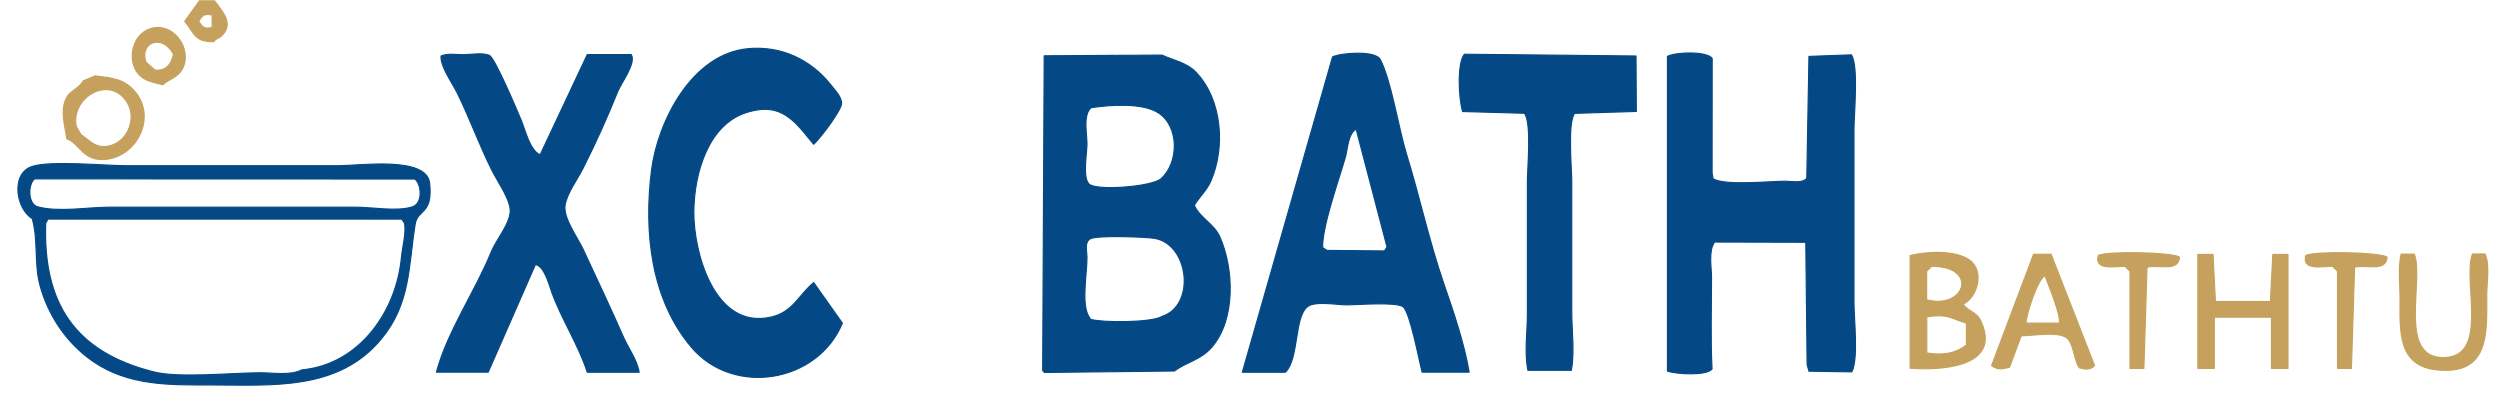
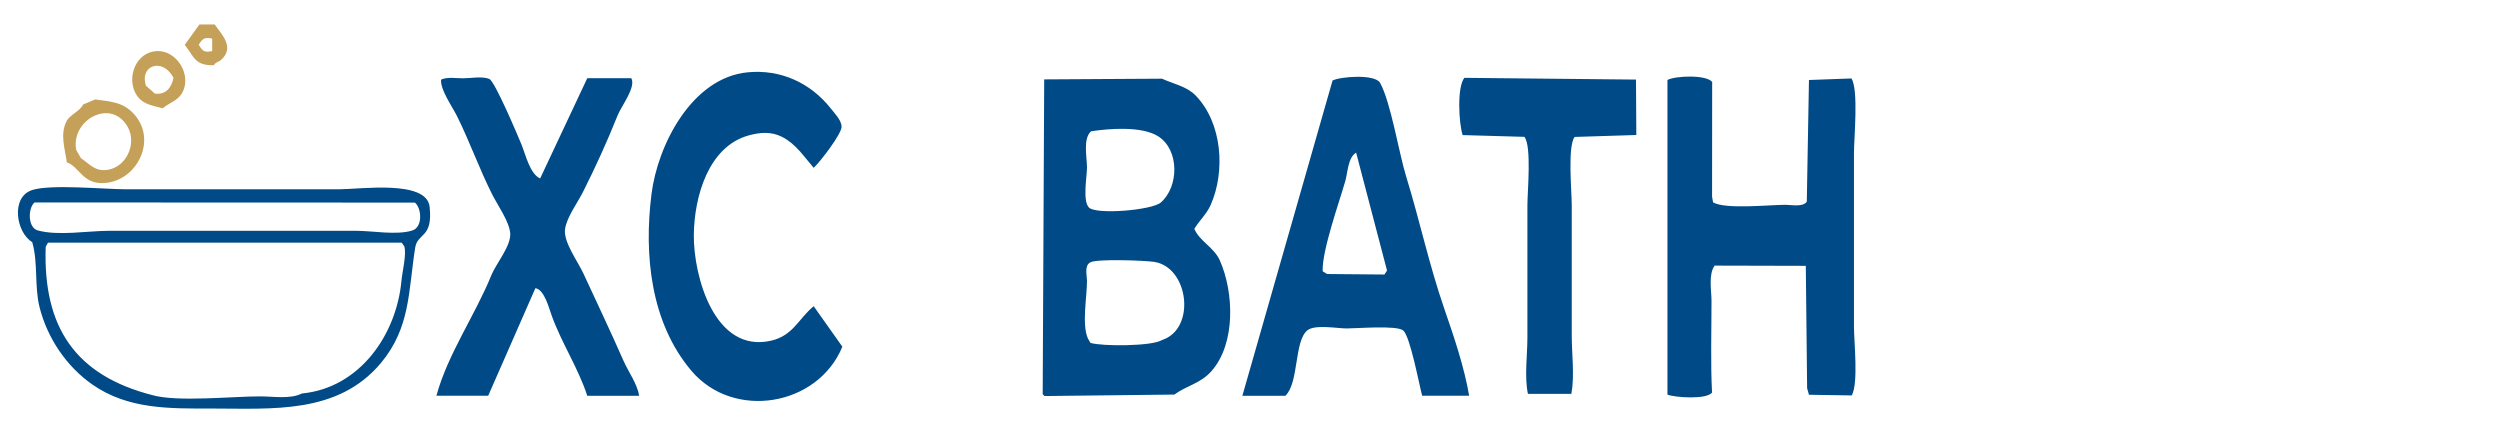
- <svg xmlns="http://www.w3.org/2000/svg" viewBox="0 5 530 85" width="100%" height="100%">
-   <path d="M172.5 35.58C170.46 33.22 168.7 30.48 165.8 29.02C163.48 27.85 161.18 28.05 158.82 28.68C150.15 31 147.17 41.76 147.09 49.83C147.01 58.49 151.47 74.95 163.44 72.23C168.15 71.16 169.23 67.63 172.5 64.91C174.53 67.77 176.55 70.64 178.58 73.5C173.36 86.17 155.48 89.12 146.58 78.61C137.93 68.4 136.5 54.04 138.11 41.19C139.41 30.74 146.68 16.47 158.5 15.33C165.51 14.65 171.84 17.57 176.15 23.02C176.95 24.03 178.36 25.47 178.42 26.83C178.5 28.32 173.75 34.48 172.5 35.58ZM114.51 37.83C117.84 30.75 121.17 23.66 124.5 16.58C127.61 16.58 130.72 16.58 133.83 16.58C134.91 18.43 131.7 22.53 130.94 24.45C128.76 29.91 126.22 35.5 123.57 40.74C122.42 43.03 120.17 46.01 119.79 48.55C119.39 51.26 122.5 55.43 123.63 57.87C126.48 64.04 129.41 70.17 132.14 76.39C133.19 78.81 135.09 81.31 135.5 83.91C131.83 83.91 128.17 83.91 124.5 83.91C122.6 78.02 119.02 72.67 116.94 66.85C116.34 65.17 115.36 61.35 113.5 61.1C110.17 68.7 106.83 76.3 103.5 83.89C99.84 83.89 96.18 83.89 92.52 83.89C94.92 75.06 100.73 66.82 104.17 58.34C105.17 55.87 108.31 52.21 108.17 49.53C108.04 47.05 105.43 43.4 104.32 41.17C101.6 35.76 99.57 30.02 96.88 24.6C95.86 22.56 93.35 19.08 93.5 16.88C94.91 16.26 96.63 16.6 98.17 16.6C99.77 16.6 102.27 16.11 103.74 16.74C104.91 17.23 109.75 28.69 110.54 30.6C111.41 32.71 112.33 36.87 114.51 37.83ZM346.9 28.62C342.54 28.76 338.19 28.89 333.83 29.03C332.29 30.96 333.21 40.62 333.21 43.5C333.21 52.72 333.21 61.94 333.21 71.17C333.21 75.1 333.84 79.64 333.13 83.5C330.06 83.5 326.99 83.5 323.92 83.5C323.15 79.8 323.81 75.3 323.81 71.5C323.81 62.17 323.81 52.83 323.81 43.5C323.81 40.58 324.74 30.98 323.17 29.01C318.8 28.88 314.44 28.76 310.08 28.64C309.28 26.22 308.84 18.45 310.45 16.5C322.58 16.62 334.71 16.74 346.83 16.87C346.86 20.78 346.88 24.7 346.9 28.62ZM362.98 17.37C362.97 25.48 362.97 33.59 362.96 41.69C363.03 42.1 363.1 42.5 363.17 42.9C365.76 44.43 375.09 43.42 378.5 43.42C379.83 43.42 382.23 43.95 383.04 42.75C383.19 34.15 383.35 25.55 383.5 16.96C386.5 16.85 389.5 16.74 392.5 16.63C394.05 18.99 393.04 29.21 393.04 32.5C393.04 44.72 393.04 56.94 393.04 69.17C393.04 72.58 394.02 81.13 392.58 83.83C389.55 83.79 386.53 83.74 383.5 83.69C383.37 83.23 383.24 82.76 383.11 82.3C383.01 73.65 382.92 65.01 382.83 56.36C376.39 56.34 369.94 56.32 363.5 56.31C362.15 58.18 362.84 61.6 362.84 63.83C362.84 70.28 362.63 76.8 362.95 83.23C361.77 84.73 355.25 84.3 353.5 83.67C353.5 61.43 353.5 39.19 353.5 16.95C355.2 16.05 361.71 15.8 362.98 17.37ZM246.33 16.68C248.77 17.8 251.59 18.28 253.53 20.3C259.1 26.1 259.84 36.3 256.65 43.48C255.79 45.4 254.28 46.74 253.2 48.5C254.23 51.08 257.39 52.44 258.61 55.22C261.58 61.93 262.03 72.77 256.84 78.67C254.52 81.31 251.56 81.74 248.96 83.65C239.78 83.75 230.6 83.86 221.43 83.96C221.3 83.83 221.18 83.69 221.05 83.56C221.16 61.32 221.26 39.08 221.37 16.83C229.69 16.78 238.01 16.73 246.33 16.68ZM311.46 83.9C308.14 83.9 304.82 83.9 301.5 83.9C300.85 81.54 298.95 71.19 297.45 70.04C296.01 68.93 287.7 69.63 285.5 69.63C283.51 69.63 278.77 68.74 277.18 70.02C274.33 72.3 275.41 81.11 272.5 83.91C269.46 83.91 266.42 83.91 263.38 83.91C269.75 61.63 276.13 39.35 282.5 17.07C284.2 16.21 291.52 15.66 292.58 17.57C294.87 21.74 296.54 32.33 298.11 37.43C300.95 46.65 303 56.23 306.16 65.36C308.18 71.2 310.42 77.78 311.46 83.9ZM231.31 27.83C229.54 29.4 230.44 33.32 230.44 35.5C230.44 37.41 229.47 42.56 230.85 43.99C232.36 45.55 244.19 44.58 246.09 42.93C249.93 39.61 250.08 31.82 245.57 28.92C242.12 26.7 235.21 27.24 231.31 27.83ZM281.33 58.09C285.38 58.13 289.44 58.16 293.5 58.2C293.68 57.92 293.87 57.64 294.05 57.36C291.87 49.03 289.68 40.69 287.5 32.36C285.75 33.41 285.74 36.5 285.2 38.4C283.86 43.06 280.27 53.07 280.4 57.5C280.71 57.7 281.02 57.89 281.33 58.09ZM6.83 51.33C3.4 49.28 2.21 41.76 6.84 40.28C10.86 39.01 22.08 40.13 26.83 40.13C41.83 40.13 56.83 40.13 71.83 40.13C76.31 40.13 90.45 38.05 91.08 43.83C91.81 50.57 88.54 49.29 88.02 52.5C86.56 61.69 87.04 69.42 80.76 76.95C71.64 87.86 57.75 86.61 44.83 86.61C35.91 86.61 27.17 86.8 19.61 81.54C14.08 77.69 10.05 71.69 8.39 65.15C7.26 60.69 8.11 55.73 6.83 51.33ZM7.33 42.92C5.91 44.06 5.86 48.25 7.98 48.84C12.36 50.06 18.61 48.93 23.17 48.93C40.61 48.93 58.06 48.93 75.5 48.93C78.99 48.93 84.1 49.91 87.42 48.86C89.65 48.16 89.42 44.16 87.96 42.95C61.09 42.94 34.21 42.93 7.33 42.92ZM9.69 52.33C9.1 69.39 15.98 79.57 32.31 83.77C37.58 85.26 49.22 84.03 55.17 84.03C57.84 84.03 61.56 84.67 63.99 83.42C76.28 82.25 84.07 70.93 85.11 59.5C85.29 57.52 86.21 54.02 85.72 52.24C85.53 51.98 85.35 51.71 85.17 51.45C60.17 51.45 35.17 51.45 10.17 51.44C10.01 51.74 9.85 52.04 9.69 52.33ZM230.63 71.74C230.81 72.06 230.99 72.37 231.17 72.69C233.6 73.45 244.21 73.43 246.34 72.09C253.61 69.75 252.05 56.59 244.63 55.51C242.64 55.22 232.51 54.83 231.12 55.63C229.85 56.36 230.43 58.31 230.44 59.5C230.46 62.87 229.3 68.74 230.63 71.74Z" fill="#044985" fill-rule="evenodd" stroke="#044985" stroke-width="0.25" stroke-linejoin="round" />
-   <path d="M45.5 5.18C46.98 7.28 49.86 10.05 46.86 12.7C46.29 13.2 45.69 13.15 45.35 13.83C41.29 13.9 41.24 12.15 39.17 9.5C40.2 8.06 41.24 6.62 42.28 5.18C43.35 5.18 44.43 5.18 45.5 5.18ZM44.98 8.17C43.34 7.87 42.96 8.13 42.13 9.5C42.99 10.86 43.31 11.17 44.98 10.83C44.98 9.94 44.98 9.06 44.98 8.17ZM34.5 22.96C32.75 22.49 30.67 22.2 29.4 20.75C26.85 17.81 27.99 12.41 31.78 11.11C36.6 9.47 40.84 15.24 38.72 19.5C37.8 21.36 35.96 21.71 34.5 22.96ZM36.78 16.5C34.54 12.15 29.52 13.78 30.94 18.17C31.57 18.73 32.2 19.28 32.83 19.84C35.11 20.16 36.37 18.6 36.78 16.5ZM20.17 21.08C23.55 21.55 26.28 21.6 28.68 24.5C33.08 29.8 29.24 37.78 22.83 38.73C17.59 39.49 16.94 35.37 14.17 34.41C13.78 31.55 12.65 28.43 14.15 25.62C14.86 24.3 17.06 23.5 17.59 22.17C18.45 21.8 19.31 21.44 20.17 21.08ZM17.17 33.54C18.82 34.62 19.93 36.15 22.17 36.07C26.64 35.9 29.2 30.51 27.02 26.81C23.42 20.69 14.92 25.55 16.17 31.82C16.5 32.39 16.83 32.96 17.17 33.54ZM572.96 69.5C575.5 70.98 576.67 72.67 578.5 74.9C580.8 71.94 580.74 67.54 580.65 63.91C581.76 63.91 582.87 63.91 583.98 63.91C584.8 68.09 583.29 74.52 580.19 77.5C582.26 79.93 583.12 80.31 586.19 80.83C587.22 83.96 583.22 83.85 581.2 82.94C579.89 82.35 579.44 80.8 578.36 80.17C576.68 80.78 575.27 82.73 573.44 83.07C567.74 84.16 559.72 82.72 560.84 75.18C561.36 71.71 565.4 71.1 566.17 68.44C561.72 64.02 565.22 56.38 571.5 57.97C575.02 58.87 578.17 62.51 575.87 66.32C575.08 67.63 573.58 68.17 572.96 69.5ZM613.03 59.5C613.03 60.28 613.03 61.06 613.03 61.83C609.34 62.73 603.87 58.7 602.19 64.5C603.44 70.48 615.24 69.98 614.04 77.5C612.92 84.44 603.75 84.59 598.85 81.83C598.85 80.94 598.85 80.06 598.85 79.17C600.7 79.03 602.51 80.52 604.5 80.78C606.37 81.03 607.65 80.19 609.33 79.83C609.72 78.94 610.11 78.05 610.5 77.16C610.28 76.44 610.06 75.72 609.83 75C606.85 73.3 599.91 69.9 598.94 66.55C596.68 58.72 608.17 56.58 613.03 59.5ZM650.89 58.27C652.66 57.57 654.5 57.95 656.19 58.59C659.1 59.69 660.99 60.83 662.9 63.35C667.14 68.91 664.08 80.61 657.5 82.94C648.53 86.11 641.52 79.38 641.55 70.83C641.56 69.54 641.49 66.92 642.08 65.78C644.28 61.49 646.51 60.01 650.89 58.27ZM805.99 59.5C805.99 60.28 805.99 61.06 805.99 61.83C804.19 62.3 803.92 61.49 802.35 61.17C798.6 60.4 794.41 61.89 792.25 65.09C786.7 73.3 795.44 85.45 805.5 79.08C807.3 82.86 802.28 83.4 799.5 83.45C794.56 83.54 788.75 80.9 787.84 75.49C786.32 66.48 789.01 61.55 797.15 58.62C799.99 57.6 803.32 57.88 805.99 59.5ZM836.89 58.27C838.66 57.57 840.5 57.95 842.19 58.59C845.1 59.69 846.99 60.83 848.9 63.35C853.14 68.91 850.08 80.61 843.5 82.94C834.53 86.11 827.52 79.38 827.55 70.83C827.56 69.54 827.49 66.92 828.08 65.78C830.28 61.49 832.51 60.01 836.89 58.27ZM416.17 69.5C417.19 70.96 419.05 71.18 419.87 72.91C424.72 83.11 410.82 83.52 404.95 83.06C404.95 75.1 404.95 67.13 404.95 59.17C408.5 58.31 414.35 57.99 417.45 60.07C420.77 62.29 419.35 67.94 416.17 69.5ZM434.83 58.9C437.9 66.77 440.97 74.63 444.04 82.5C443.22 83.44 442.06 83.34 440.83 82.97C439.65 81.38 439.63 77.58 438.01 76.53C436.01 75.23 430.89 76.19 428.5 76.19C427.68 78.4 426.85 80.62 426.03 82.83C424.62 83.27 423.45 83.46 422.22 82.5C425.18 74.63 428.15 66.77 431.12 58.9C432.36 58.9 433.6 58.9 434.83 58.9ZM462.06 59.5C461.87 62.78 457.4 60.97 455.17 61.67C454.94 68.81 454.72 75.95 454.5 83.1C453.52 83.1 452.54 83.1 451.56 83.1C451.56 76.23 451.56 69.37 451.56 62.5C451.2 62.15 450.85 61.8 450.5 61.45C448.38 61.45 443.95 62.42 444.83 59.17C446.61 58.2 460.36 58.46 462.06 59.5ZM469.16 58.94C469.33 62.27 469.5 65.59 469.67 68.92C473.56 68.92 477.44 68.92 481.33 68.92C481.5 65.59 481.67 62.27 481.84 58.94C482.91 58.94 483.98 58.94 485.05 58.94C485.05 66.99 485.05 75.04 485.05 83.1C483.88 83.1 482.72 83.1 481.56 83.1C481.56 79.48 481.56 75.86 481.56 72.24C477.52 72.24 473.48 72.24 469.44 72.24C469.44 75.86 469.44 79.48 469.44 83.1C468.28 83.1 467.12 83.1 465.95 83.1C465.95 75.04 465.95 66.99 465.95 58.94C467.02 58.94 468.09 58.94 469.16 58.94ZM506.06 59.5C505.87 62.78 501.4 60.97 499.17 61.67C498.94 68.81 498.72 75.95 498.5 83.1C497.52 83.1 496.54 83.1 495.56 83.1C495.56 76.23 495.56 69.37 495.56 62.5C495.2 62.15 494.85 61.8 494.5 61.45C492.38 61.45 487.95 62.42 488.83 59.17C490.61 58.2 504.36 58.46 506.06 59.5ZM511.83 58.88C513.97 64.42 508.16 81.07 518.17 80.81C527.87 80.56 522.01 64.59 524.17 58.85C525.06 58.85 525.94 58.85 526.83 58.85C527.88 61.17 527.19 64.95 527.19 67.5C527.19 75.53 527.87 84.44 516.83 83.44C508.17 82.66 508.81 75.09 508.81 68.17C508.81 65.18 508.38 61.79 509.03 58.88C509.97 58.88 510.9 58.88 511.83 58.88ZM544.17 69.5C545.19 70.96 547.05 71.18 547.87 72.91C552.72 83.11 538.82 83.52 532.95 83.06C532.95 75.1 532.95 67.13 532.95 59.17C536.5 58.31 542.35 57.99 545.45 60.07C548.77 62.29 547.35 67.94 544.17 69.5ZM621.16 58.94C621.33 62.27 621.5 65.59 621.67 68.92C625.56 68.92 629.44 68.92 633.33 68.92C633.5 65.59 633.67 62.27 633.84 58.94C634.91 58.94 635.98 58.94 637.05 58.94C637.05 66.99 637.05 75.04 637.05 83.1C635.88 83.1 634.72 83.1 633.56 83.1C633.56 79.48 633.56 75.86 633.56 72.24C629.52 72.24 625.48 72.24 621.44 72.24C621.44 75.86 621.44 79.48 621.44 83.1C620.28 83.1 619.12 83.1 617.95 83.1C617.95 75.04 617.95 66.99 617.95 58.94C619.02 58.94 620.09 58.94 621.16 58.94ZM669.83 58.88C671.72 65.18 673.61 71.48 675.5 77.78C677.39 71.47 679.28 65.16 681.17 58.84C682.06 58.84 682.94 58.84 683.83 58.84C685.74 65.4 687.65 71.95 689.55 78.5C691.35 73.44 692.42 68.05 693.76 62.89C693.99 62.01 693.74 61.04 694.13 60.16C694.89 58.49 696.9 58.46 698.12 59.5C695.91 67.37 693.71 75.25 691.5 83.12C690.39 83.12 689.28 83.12 688.17 83.12C685.12 79.5 684.55 68.88 682.5 64.11C680.68 70.43 678.85 76.76 677.03 83.09C675.85 83.09 674.68 83.09 673.5 83.09C671.22 78.01 670.07 71.86 668.78 66.44C668.2 64.04 666.36 61.49 666.96 58.88C667.92 58.88 668.88 58.88 669.83 58.88ZM714.17 58.84C715.04 63.13 708.05 61.04 705.24 61.83C705.24 64.21 705.24 66.59 705.24 68.96C708 68.96 710.75 68.96 713.5 68.96C713.69 69.81 713.87 70.65 714.06 71.5C711.74 72.88 707.9 72.28 705.23 72.19C705.23 74.77 705.23 77.35 705.23 79.93C708.52 80.12 711.8 80.31 715.09 80.5C715.09 81.4 715.09 82.29 715.09 83.19C710.66 83.19 706.23 83.19 701.8 83.19C701.8 75.07 701.8 66.95 701.8 58.84C705.92 58.84 710.05 58.84 714.17 58.84ZM729.5 71.45C731.78 75.34 734.07 79.24 736.35 83.13C735.29 83.13 734.23 83.13 733.17 83.13C730.35 78.59 728.78 72.22 722.45 73.17C722.45 76.48 722.45 79.79 722.45 83.1C721.28 83.1 720.12 83.1 718.95 83.1C718.95 75.12 718.95 67.14 718.95 59.17C721.5 58.55 727.79 57.82 730.14 59.19C735.77 62.47 735.1 68.78 729.5 71.45ZM763.06 59.5C762.88 62.66 756.91 61.45 754.5 61.45C754.16 61.8 753.83 62.15 753.49 62.5C753.49 64.93 753.49 67.36 753.49 69.79C756.35 69.79 759.2 69.79 762.06 69.79C762.06 70.67 762.06 71.55 762.06 72.44C759.54 72.44 757.02 72.44 754.5 72.44C754.15 72.79 753.79 73.15 753.44 73.5C753.44 76.7 753.44 79.9 753.44 83.1C752.28 83.1 751.12 83.1 749.95 83.1C749.95 75.12 749.95 67.14 749.95 59.17C753.16 58.4 760.24 57.78 763.06 59.5ZM776.83 58.9C779.9 66.77 782.97 74.63 786.04 82.5C785.22 83.44 784.06 83.34 782.83 82.97C781.65 81.38 781.63 77.58 780.01 76.53C778.01 75.23 772.89 76.19 770.5 76.19C769.68 78.4 768.85 80.62 768.03 82.83C766.62 83.27 765.45 83.46 764.22 82.5C767.18 74.63 770.15 66.77 773.12 58.9C774.36 58.9 775.6 58.9 776.83 58.9ZM825.06 59.5C824.87 62.78 820.4 60.97 818.17 61.67C817.94 68.81 817.72 75.95 817.5 83.1C816.52 83.1 815.54 83.1 814.56 83.1C814.56 76.23 814.56 69.37 814.56 62.5C814.2 62.15 813.85 61.8 813.5 61.45C811.38 61.45 806.95 62.42 807.83 59.17C809.61 58.2 823.36 58.46 825.06 59.5ZM865.5 71.45C867.78 75.34 870.07 79.24 872.35 83.13C871.29 83.13 870.23 83.13 869.17 83.13C866.35 78.59 864.78 72.22 858.45 73.17C858.45 76.48 858.45 79.79 858.45 83.1C857.28 83.1 856.12 83.1 854.95 83.1C854.95 75.12 854.95 67.14 854.95 59.17C857.5 58.55 863.79 57.82 866.14 59.19C871.77 62.47 871.1 68.78 865.5 71.45ZM876.83 58.96C878.72 62.77 880.61 66.58 882.5 70.39C884.36 66.76 886.22 63.13 888.08 59.5C889.53 58.74 890.5 58.58 891.92 59.5C890.87 60.48 884.67 72.45 884.27 74.17C883.63 76.95 884.33 80.23 884.12 83.09C883.05 83.09 881.99 83.09 880.93 83.09C880.58 80.35 881.7 76.34 880.7 73.78C878.93 69.26 874.16 63.67 873.66 58.96C874.71 58.96 875.77 58.96 876.83 58.96ZM569.83 67.66C574.14 66.59 575.07 60.75 568.5 61.26C567.03 64.08 566.99 65.84 569.83 67.66ZM651.26 61.15C642.21 62.13 642.68 82.04 653.83 80.76C664.31 79.56 663.96 59.77 651.26 61.15ZM837.26 61.15C828.21 62.13 828.68 82.04 839.83 80.76C850.31 79.56 849.96 59.77 837.26 61.15ZM409.5 61.45C409.15 61.8 408.8 62.15 408.45 62.5C408.45 64.52 408.45 66.53 408.45 68.55C416.63 70.71 419.58 61.45 409.5 61.45ZM537.5 61.45C537.15 61.8 536.8 62.15 536.45 62.5C536.45 64.52 536.45 66.53 536.45 68.55C544.63 70.71 547.58 61.45 537.5 61.45ZM723.5 61.45C723.15 61.8 722.8 62.15 722.45 62.5C722.45 64.92 722.45 67.33 722.45 69.75C724.47 69.75 726.48 69.75 728.5 69.75C730.17 66.05 731.6 67.09 729.55 62.5C727.53 62.15 725.52 61.8 723.5 61.45ZM859.5 61.45C859.15 61.8 858.8 62.15 858.45 62.5C858.45 64.92 858.45 67.33 858.45 69.75C860.47 69.75 862.48 69.75 864.5 69.75C866.17 66.05 867.6 67.09 865.55 62.5C863.53 62.15 861.52 61.8 859.5 61.45ZM433.55 63.5C432.16 63.76 429.46 71.78 429.53 73.5C431.87 73.5 434.21 73.5 436.55 73.5C437.02 72.05 434.24 65.32 433.55 63.5ZM775.55 63.5C774.16 63.76 771.46 71.78 771.53 73.5C773.87 73.5 776.21 73.5 778.55 73.5C779.02 72.05 776.24 65.32 775.55 63.5ZM576.66 77.5C574.39 75.31 570.75 67.83 566.73 71.93C565.68 73 564.63 73.54 564.27 75.17C563.04 80.69 570.46 81.61 573.94 79.79C574.98 79.24 575.7 78.16 576.66 77.5ZM416.87 73.5C413.35 72.44 412.98 71.47 408.48 72.17C408.48 74.72 408.48 77.28 408.48 79.83C411.75 80.34 414.27 80.08 416.87 78.17C416.87 76.61 416.87 75.06 416.87 73.5ZM544.87 73.5C541.35 72.44 540.98 71.47 536.48 72.17C536.48 74.72 536.48 77.28 536.48 79.83C539.75 80.34 542.27 80.08 544.87 78.17C544.87 76.61 544.87 75.06 544.87 73.5Z" fill="#C5A15D" fill-rule="evenodd" stroke="#C5A15D" stroke-width="0.25" stroke-linejoin="round" />
+ <svg xmlns="http://www.w3.org/2000/svg" viewBox="0 0 530 90" width="100%" height="100%">
+   <path fill="#004B87" d="M172.5 35.58C170.46 33.22 168.7 30.48 165.8 29.02C163.48 27.85 161.18 28.05 158.82 28.68C150.15 31 147.17 41.76 147.09 49.83C147.01 58.49 151.47 74.95 163.44 72.23C168.15 71.16 169.23 67.63 172.5 64.91C174.53 67.77 176.55 70.64 178.58 73.5C173.36 86.17 155.48 89.12 146.58 78.61C137.93 68.4 136.5 54.04 138.11 41.19C139.41 30.74 146.68 16.47 158.5 15.33C165.51 14.65 171.84 17.57 176.15 23.02C176.95 24.03 178.36 25.47 178.42 26.83C178.5 28.32 173.75 34.48 172.5 35.58ZM114.51 37.83C117.84 30.75 121.17 23.66 124.5 16.58C127.61 16.58 130.72 16.58 133.83 16.58C134.91 18.43 131.7 22.53 130.94 24.45C128.76 29.91 126.22 35.5 123.57 40.74C122.42 43.03 120.17 46.01 119.79 48.55C119.39 51.26 122.5 55.43 123.63 57.87C126.48 64.04 129.41 70.17 132.14 76.39C133.19 78.81 135.09 81.31 135.5 83.91C131.83 83.91 128.17 83.91 124.5 83.91C122.6 78.02 119.02 72.67 116.94 66.85C116.34 65.17 115.36 61.35 113.5 61.1C110.17 68.7 106.83 76.3 103.5 83.89C99.84 83.89 96.18 83.89 92.52 83.89C94.92 75.06 100.73 66.82 104.17 58.34C105.17 55.87 108.31 52.21 108.17 49.53C108.04 47.05 105.43 43.4 104.32 41.17C101.6 35.76 99.57 30.02 96.88 24.6C95.86 22.56 93.35 19.08 93.5 16.88C94.91 16.26 96.63 16.6 98.17 16.6C99.77 16.6 102.27 16.11 103.74 16.74C104.91 17.23 109.75 28.69 110.54 30.6C111.41 32.71 112.33 36.87 114.51 37.83ZM346.9 28.62C342.54 28.76 338.19 28.89 333.83 29.03C332.29 30.96 333.21 40.62 333.21 43.5C333.21 52.72 333.21 61.94 333.21 71.17C333.21 75.1 333.84 79.64 333.13 83.5C330.06 83.5 326.99 83.5 323.92 83.5C323.15 79.8 323.81 75.3 323.81 71.5C323.81 62.17 323.81 52.83 323.81 43.5C323.81 40.58 324.74 30.98 323.17 29.01C318.8 28.88 314.44 28.76 310.08 28.64C309.28 26.22 308.84 18.45 310.45 16.5C322.58 16.62 334.71 16.74 346.83 16.87C346.86 20.78 346.88 24.7 346.9 28.62ZM362.98 17.37C362.97 25.48 362.97 33.59 362.96 41.69C363.03 42.1 363.1 42.5 363.17 42.9C365.76 44.43 375.09 43.42 378.5 43.42C379.83 43.42 382.23 43.95 383.04 42.75C383.19 34.15 383.35 25.55 383.5 16.96C386.5 16.85 389.5 16.74 392.5 16.63C394.05 18.99 393.04 29.21 393.04 32.5C393.04 44.72 393.04 56.94 393.04 69.17C393.04 72.58 394.02 81.13 392.58 83.83C389.55 83.79 386.53 83.74 383.5 83.69C383.37 83.23 383.24 82.76 383.11 82.3C383.01 73.65 382.92 65.01 382.83 56.36C376.39 56.34 369.94 56.32 363.5 56.31C362.15 58.18 362.84 61.6 362.84 63.83C362.84 70.28 362.63 76.8 362.95 83.23C361.77 84.73 355.25 84.3 353.5 83.67C353.5 61.43 353.5 39.19 353.5 16.95C355.2 16.05 361.71 15.8 362.98 17.37ZM246.33 16.68C248.77 17.8 251.59 18.28 253.53 20.3C259.1 26.1 259.84 36.3 256.65 43.48C255.79 45.4 254.28 46.74 253.2 48.5C254.23 51.08 257.39 52.44 258.61 55.22C261.58 61.93 262.03 72.77 256.84 78.67C254.52 81.31 251.56 81.74 248.96 83.65C239.78 83.75 230.6 83.86 221.43 83.96C221.3 83.83 221.18 83.69 221.05 83.56C221.16 61.32 221.26 39.08 221.37 16.83C229.69 16.78 238.01 16.73 246.33 16.68ZM311.46 83.9C308.14 83.9 304.82 83.9 301.5 83.9C300.85 81.54 298.95 71.19 297.45 70.04C296.01 68.93 287.7 69.63 285.5 69.63C283.51 69.63 278.77 68.74 277.18 70.02C274.33 72.3 275.41 81.11 272.5 83.91C269.46 83.91 266.42 83.91 263.38 83.91C269.75 61.63 276.13 39.35 282.5 17.07C284.2 16.21 291.52 15.66 292.58 17.57C294.87 21.74 296.54 32.33 298.11 37.43C300.95 46.65 303 56.23 306.16 65.36C308.18 71.2 310.42 77.78 311.46 83.9ZM231.31 27.83C229.54 29.4 230.44 33.32 230.44 35.5C230.44 37.41 229.47 42.56 230.85 43.99C232.36 45.55 244.19 44.58 246.09 42.93C249.93 39.61 250.08 31.82 245.57 28.92C242.12 26.7 235.21 27.24 231.31 27.83ZM281.33 58.09C285.38 58.13 289.44 58.16 293.5 58.2C293.68 57.92 293.87 57.64 294.05 57.36C291.87 49.03 289.68 40.69 287.5 32.36C285.75 33.41 285.74 36.5 285.2 38.4C283.86 43.06 280.27 53.07 280.4 57.5C280.71 57.7 281.02 57.89 281.33 58.09ZM6.83 51.33C3.4 49.28 2.21 41.76 6.84 40.28C10.86 39.01 22.08 40.13 26.83 40.13C41.83 40.13 56.83 40.13 71.83 40.13C76.31 40.13 90.45 38.05 91.08 43.83C91.81 50.57 88.54 49.29 88.02 52.5C86.56 61.69 87.04 69.42 80.76 76.95C71.64 87.86 57.75 86.61 44.83 86.61C35.91 86.61 27.17 86.8 19.61 81.54C14.08 77.69 10.05 71.69 8.39 65.15C7.26 60.69 8.11 55.73 6.83 51.33ZM7.33 42.92C5.91 44.06 5.86 48.25 7.98 48.84C12.36 50.06 18.61 48.93 23.17 48.93C40.61 48.93 58.06 48.93 75.5 48.93C78.99 48.93 84.1 49.91 87.42 48.86C89.65 48.16 89.42 44.16 87.96 42.95C61.09 42.94 34.21 42.93 7.33 42.92ZM9.69 52.33C9.1 69.39 15.98 79.57 32.31 83.77C37.58 85.26 49.22 84.03 55.17 84.03C57.84 84.03 61.56 84.67 63.99 83.42C76.28 82.25 84.07 70.93 85.11 59.5C85.29 57.52 86.21 54.02 85.72 52.24C85.53 51.98 85.35 51.71 85.17 51.45C60.17 51.45 35.17 51.45 10.17 51.44C10.01 51.74 9.85 52.04 9.69 52.33ZM230.63 71.74C230.81 72.06 230.99 72.37 231.17 72.69C233.6 73.45 244.21 73.43 246.34 72.09C253.61 69.75 252.05 56.59 244.63 55.51C242.64 55.22 232.51 54.83 231.12 55.63C229.85 56.36 230.43 58.31 230.44 59.5C230.46 62.87 229.3 68.74 230.63 71.74Z" />
+   <path fill="#C5A059" d="M45.5 5.18C46.98 7.28 49.86 10.05 46.86 12.7C46.29 13.2 45.69 13.15 45.35 13.83C41.29 13.9 41.24 12.15 39.17 9.5C40.2 8.06 41.24 6.62 42.28 5.18C43.35 5.18 44.43 5.18 45.5 5.18ZM44.98 8.17C43.34 7.87 42.96 8.13 42.13 9.5C42.99 10.86 43.31 11.17 44.98 10.83C44.98 9.94 44.98 9.06 44.98 8.17ZM34.5 22.96C32.75 22.49 30.67 22.2 29.4 20.75C26.85 17.81 27.99 12.41 31.78 11.11C36.6 9.47 40.84 15.24 38.72 19.5C37.8 21.36 35.96 21.71 34.5 22.96ZM36.78 16.5C34.54 12.15 29.52 13.78 30.94 18.17C31.57 18.73 32.2 19.28 32.83 19.84C35.11 20.16 36.37 18.6 36.78 16.5ZM20.17 21.08C23.55 21.55 26.28 21.6 28.68 24.5C33.08 29.8 29.24 37.78 22.83 38.73C17.59 39.49 16.94 35.37 14.17 34.41C13.78 31.55 12.65 28.43 14.15 25.62C14.86 24.3 17.06 23.5 17.59 22.17C18.45 21.8 19.31 21.44 20.17 21.08ZM17.17 33.54C18.82 34.62 19.93 36.15 22.17 36.07C26.64 35.9 29.2 30.51 27.02 26.81C23.42 20.69 14.92 25.55 16.17 31.82C16.5 32.39 16.83 32.96 17.17 33.54Z" />
</svg>
